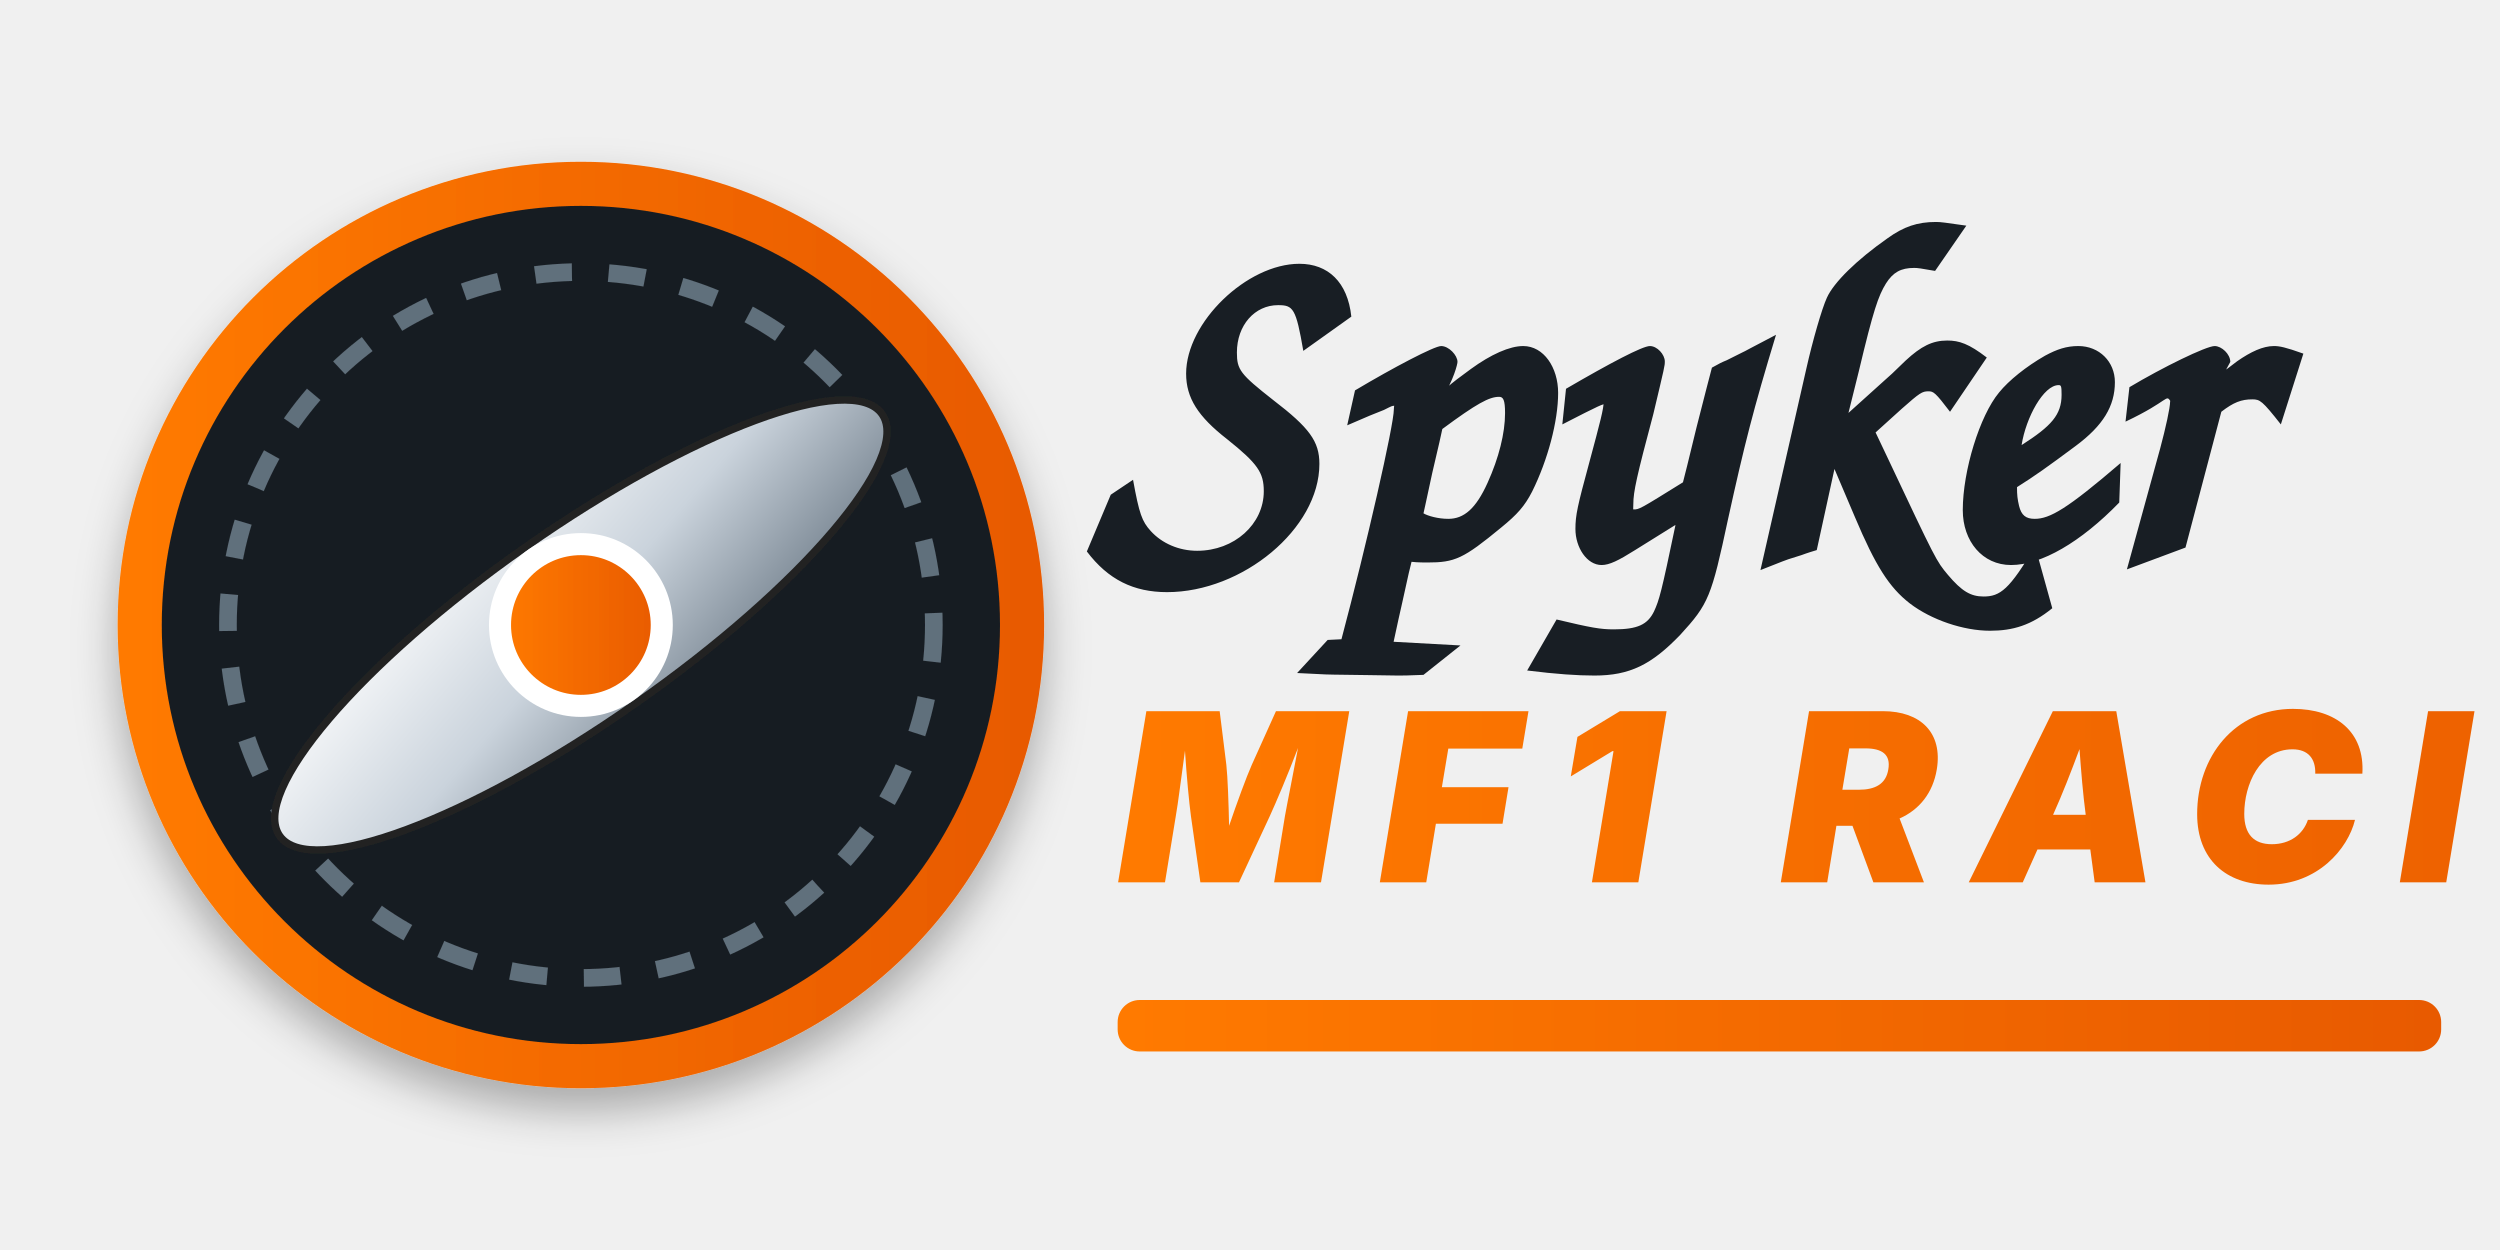
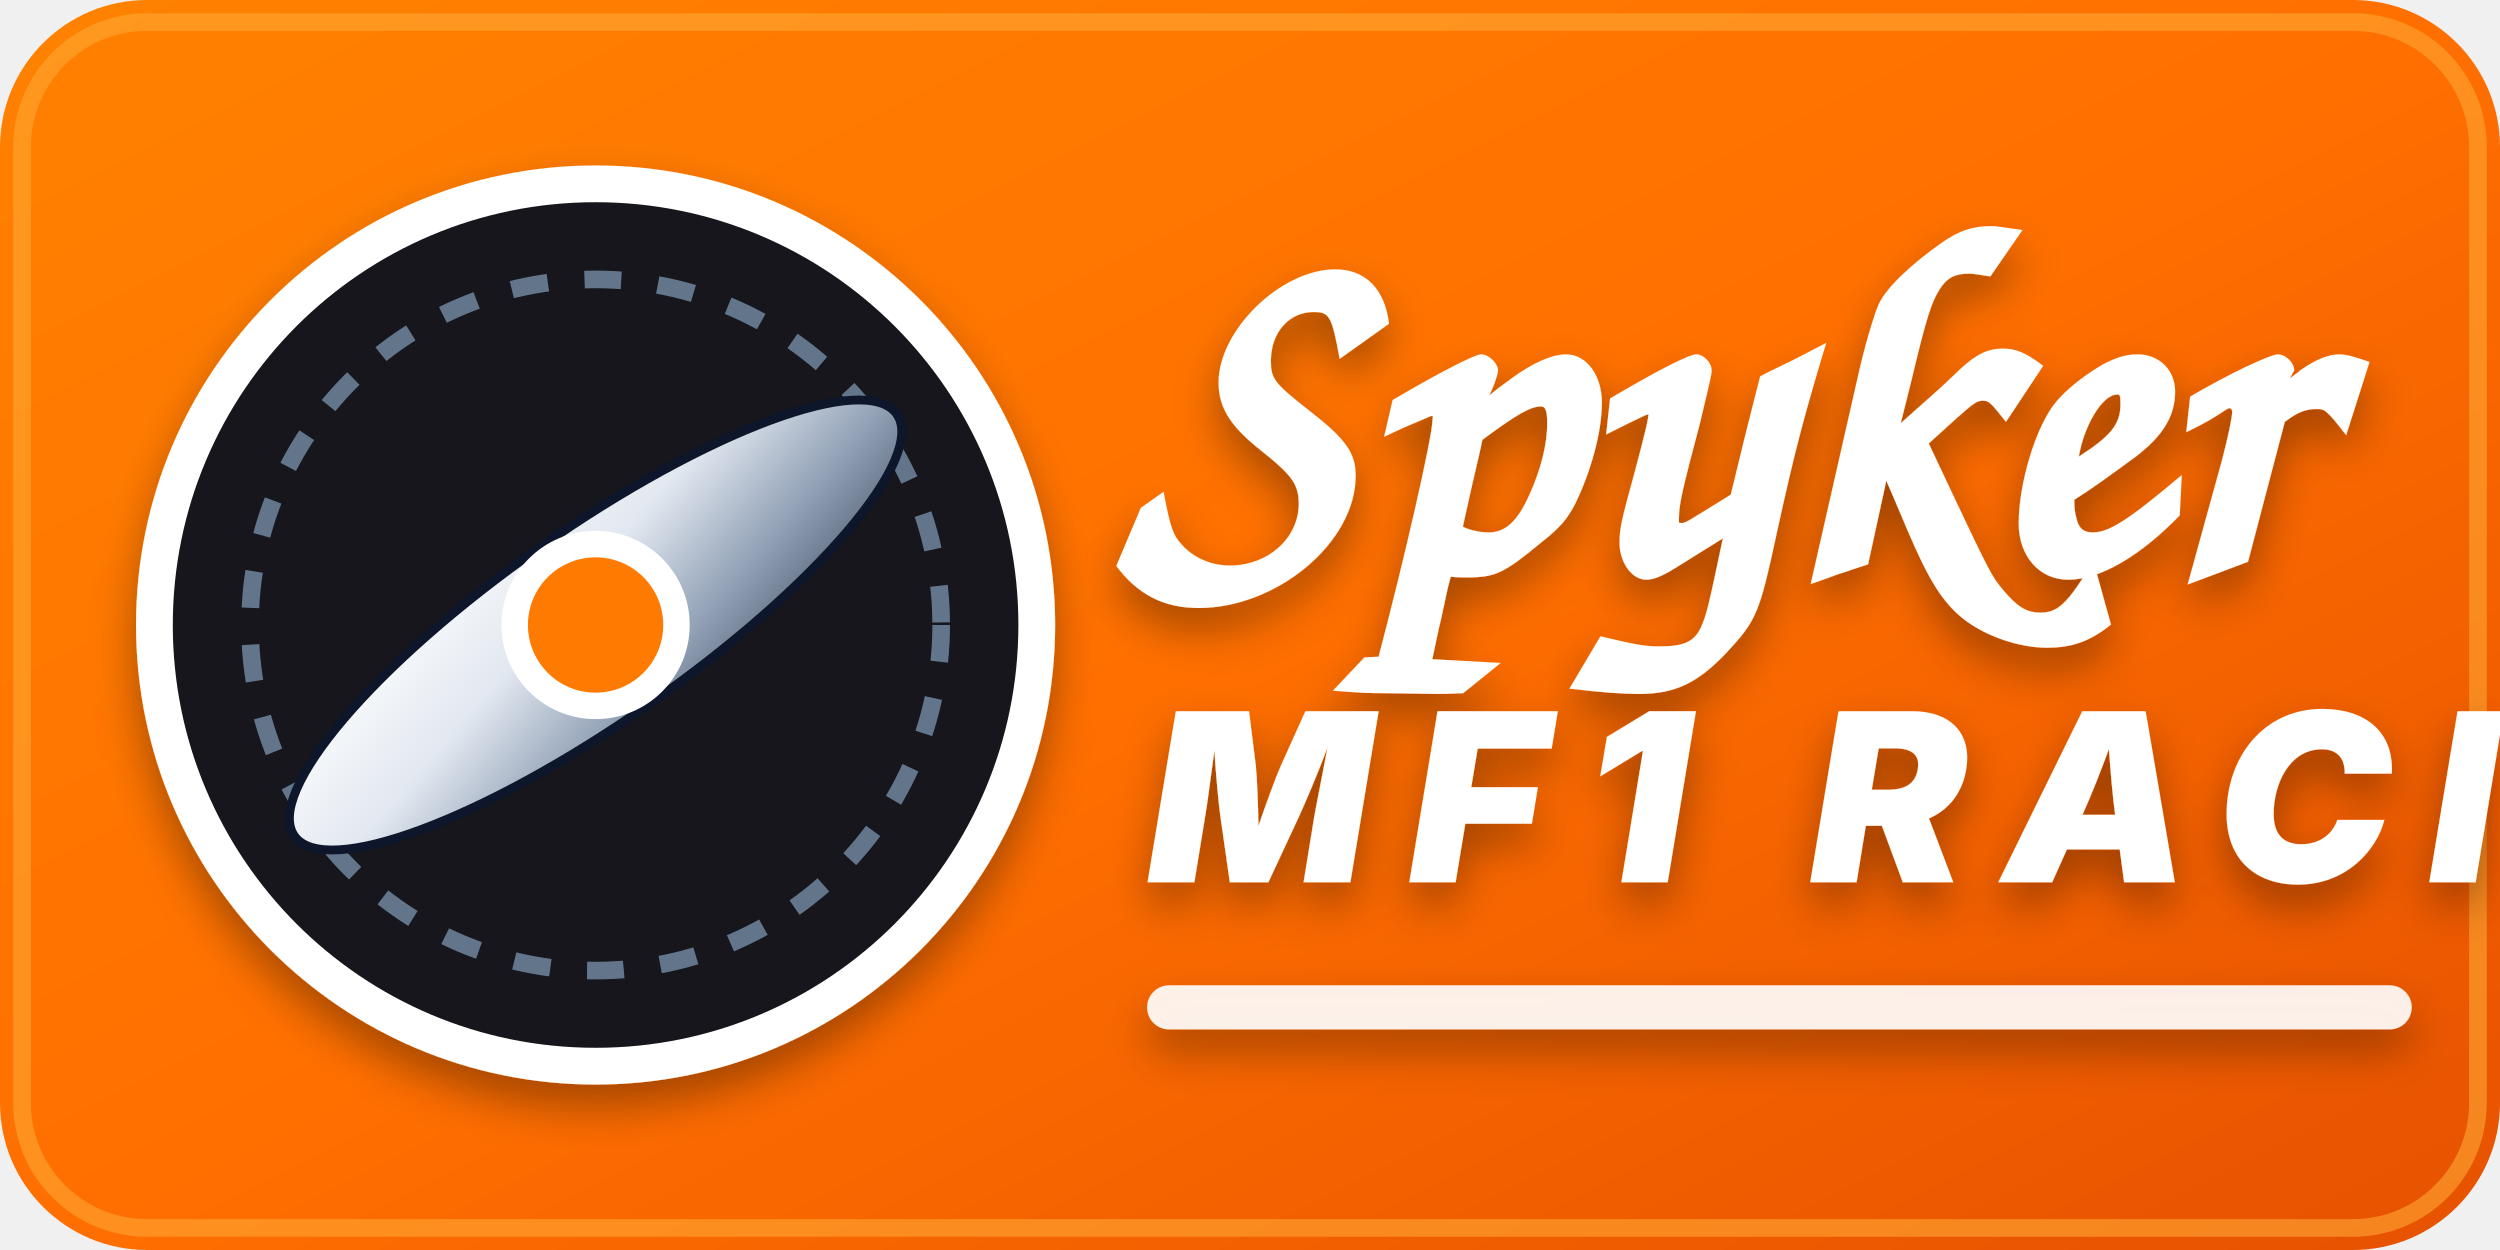
<svg xmlns="http://www.w3.org/2000/svg" viewBox="0 0 170 85" width="170" height="85">
  <defs>
-     <linearGradient id="smf1Orange" x1="0%" y1="0%" x2="100%" y2="0%">
-       <stop offset="0%" stop-color="#FF7A00" />
-       <stop offset="100%" stop-color="#E85A00" />
+     <linearGradient id="smf1BgOrange" x1="0%" y1="0%" x2="100%" y2="100%">
+       <stop offset="0%" stop-color="#FF8200" />
+       <stop offset="50%" stop-color="#FF6F00" />
+       <stop offset="100%" stop-color="#E65100" />
    </linearGradient>
    <linearGradient id="smf1Chrome" x1="0%" y1="0%" x2="100%" y2="100%">
      <stop offset="0%" stop-color="#FFFFFF" />
-       <stop offset="50%" stop-color="#CAD3DC" />
-       <stop offset="100%" stop-color="#677582" />
+       <stop offset="40%" stop-color="#E2E8F0" />
+       <stop offset="70%" stop-color="#94A3B8" />
+       <stop offset="100%" stop-color="#475569" />
    </linearGradient>
-     <filter id="smf1Drop" x="-10%" y="-10%" width="120%" height="120%">
-       <feDropShadow dx="0" dy="1.5" stdDeviation="1.5" flood-color="#000000" flood-opacity="0.3" />
+     <filter id="smf1Shadow" x="-10%" y="-10%" width="120%" height="120%">
+       <feDropShadow dx="0" dy="1.5" stdDeviation="1.5" flood-color="#000000" flood-opacity="0.35" />
    </filter>
  </defs>
-   <g transform="translate(8, 11)" filter="url(#smf1Drop)">
-     <circle cx="31.5" cy="31.5" r="30" fill="#181E24" stroke="url(#smf1Orange)" stroke-width="3" />
-     <circle cx="31.5" cy="31.5" r="24" fill="none" stroke="#606F7B" stroke-width="1.2" stroke-dasharray="2.5,2.5" />
-     <ellipse cx="31.5" cy="31.5" rx="25" ry="6.5" transform="rotate(-35, 31.5, 31.5)" fill="url(#smf1Chrome)" stroke="#222" stroke-width="0.5" />
-     <circle cx="31.5" cy="31.5" r="5.5" fill="url(#smf1Orange)" stroke="#FFFFFF" stroke-width="1.5" />
+   <rect x="0" y="0" width="170" height="85" rx="10" fill="url(#smf1BgOrange)" />
+   <rect x="1.5" y="1.5" width="167" height="82" rx="8.5" fill="none" stroke="#FFA733" stroke-width="1.2" opacity="0.6" />
+   <g transform="translate(9, 11)" filter="url(#smf1Shadow)">
+     <circle cx="31.5" cy="31.5" r="30" fill="#12161A" stroke="#FFFFFF" stroke-width="2.5" />
+     <circle cx="31.5" cy="31.5" r="23.5" fill="none" stroke="#64748B" stroke-width="1.2" stroke-dasharray="2.5,2.5" />
+     <ellipse cx="31.5" cy="31.5" rx="25" ry="6.5" transform="rotate(-35, 31.5, 31.5)" fill="url(#smf1Chrome)" stroke="#0F172A" stroke-width="0.6" />
+     <circle cx="31.5" cy="31.5" r="5.5" fill="#FF7A00" stroke="#FFFFFF" stroke-width="1.8" />
  </g>
-   <g transform="translate(74, 0)">
-     <text x="0" y="38" font-family="'Brush Script MT', 'Segoe Script', cursive, sans-serif" font-size="32" font-weight="bold" fill="#181E24" letter-spacing="0.5">Spyker</text>
-     <text x="2" y="60" font-family="'Titillium Web', system-ui, -apple-system, 'Segoe UI', Arial Black, sans-serif" font-size="16" font-weight="900" font-style="italic" fill="url(#smf1Orange)" letter-spacing="2.5">MF1 RACING</text>
-     <rect x="2" y="68" width="90" height="3.5" rx="1.5" fill="url(#smf1Orange)" />
+   <g transform="translate(76, 0)" filter="url(#smf1Shadow)">
+     <text x="0" y="39" font-family="'Brush Script MT', 'Segoe Script', cursive, sans-serif" font-size="33" font-weight="bold" fill="#FFFFFF" letter-spacing="0.5">Spyker</text>
+     <text x="2" y="60" font-family="'Titillium Web', system-ui, -apple-system, 'Segoe UI', Arial Black, sans-serif" font-size="16" font-weight="900" font-style="italic" fill="#FFFFFF" letter-spacing="2.5">MF1 RACING</text>
+     <rect x="2" y="67" width="86" height="3" rx="1.5" fill="#FFFFFF" opacity="0.9" />
  </g>
</svg>
